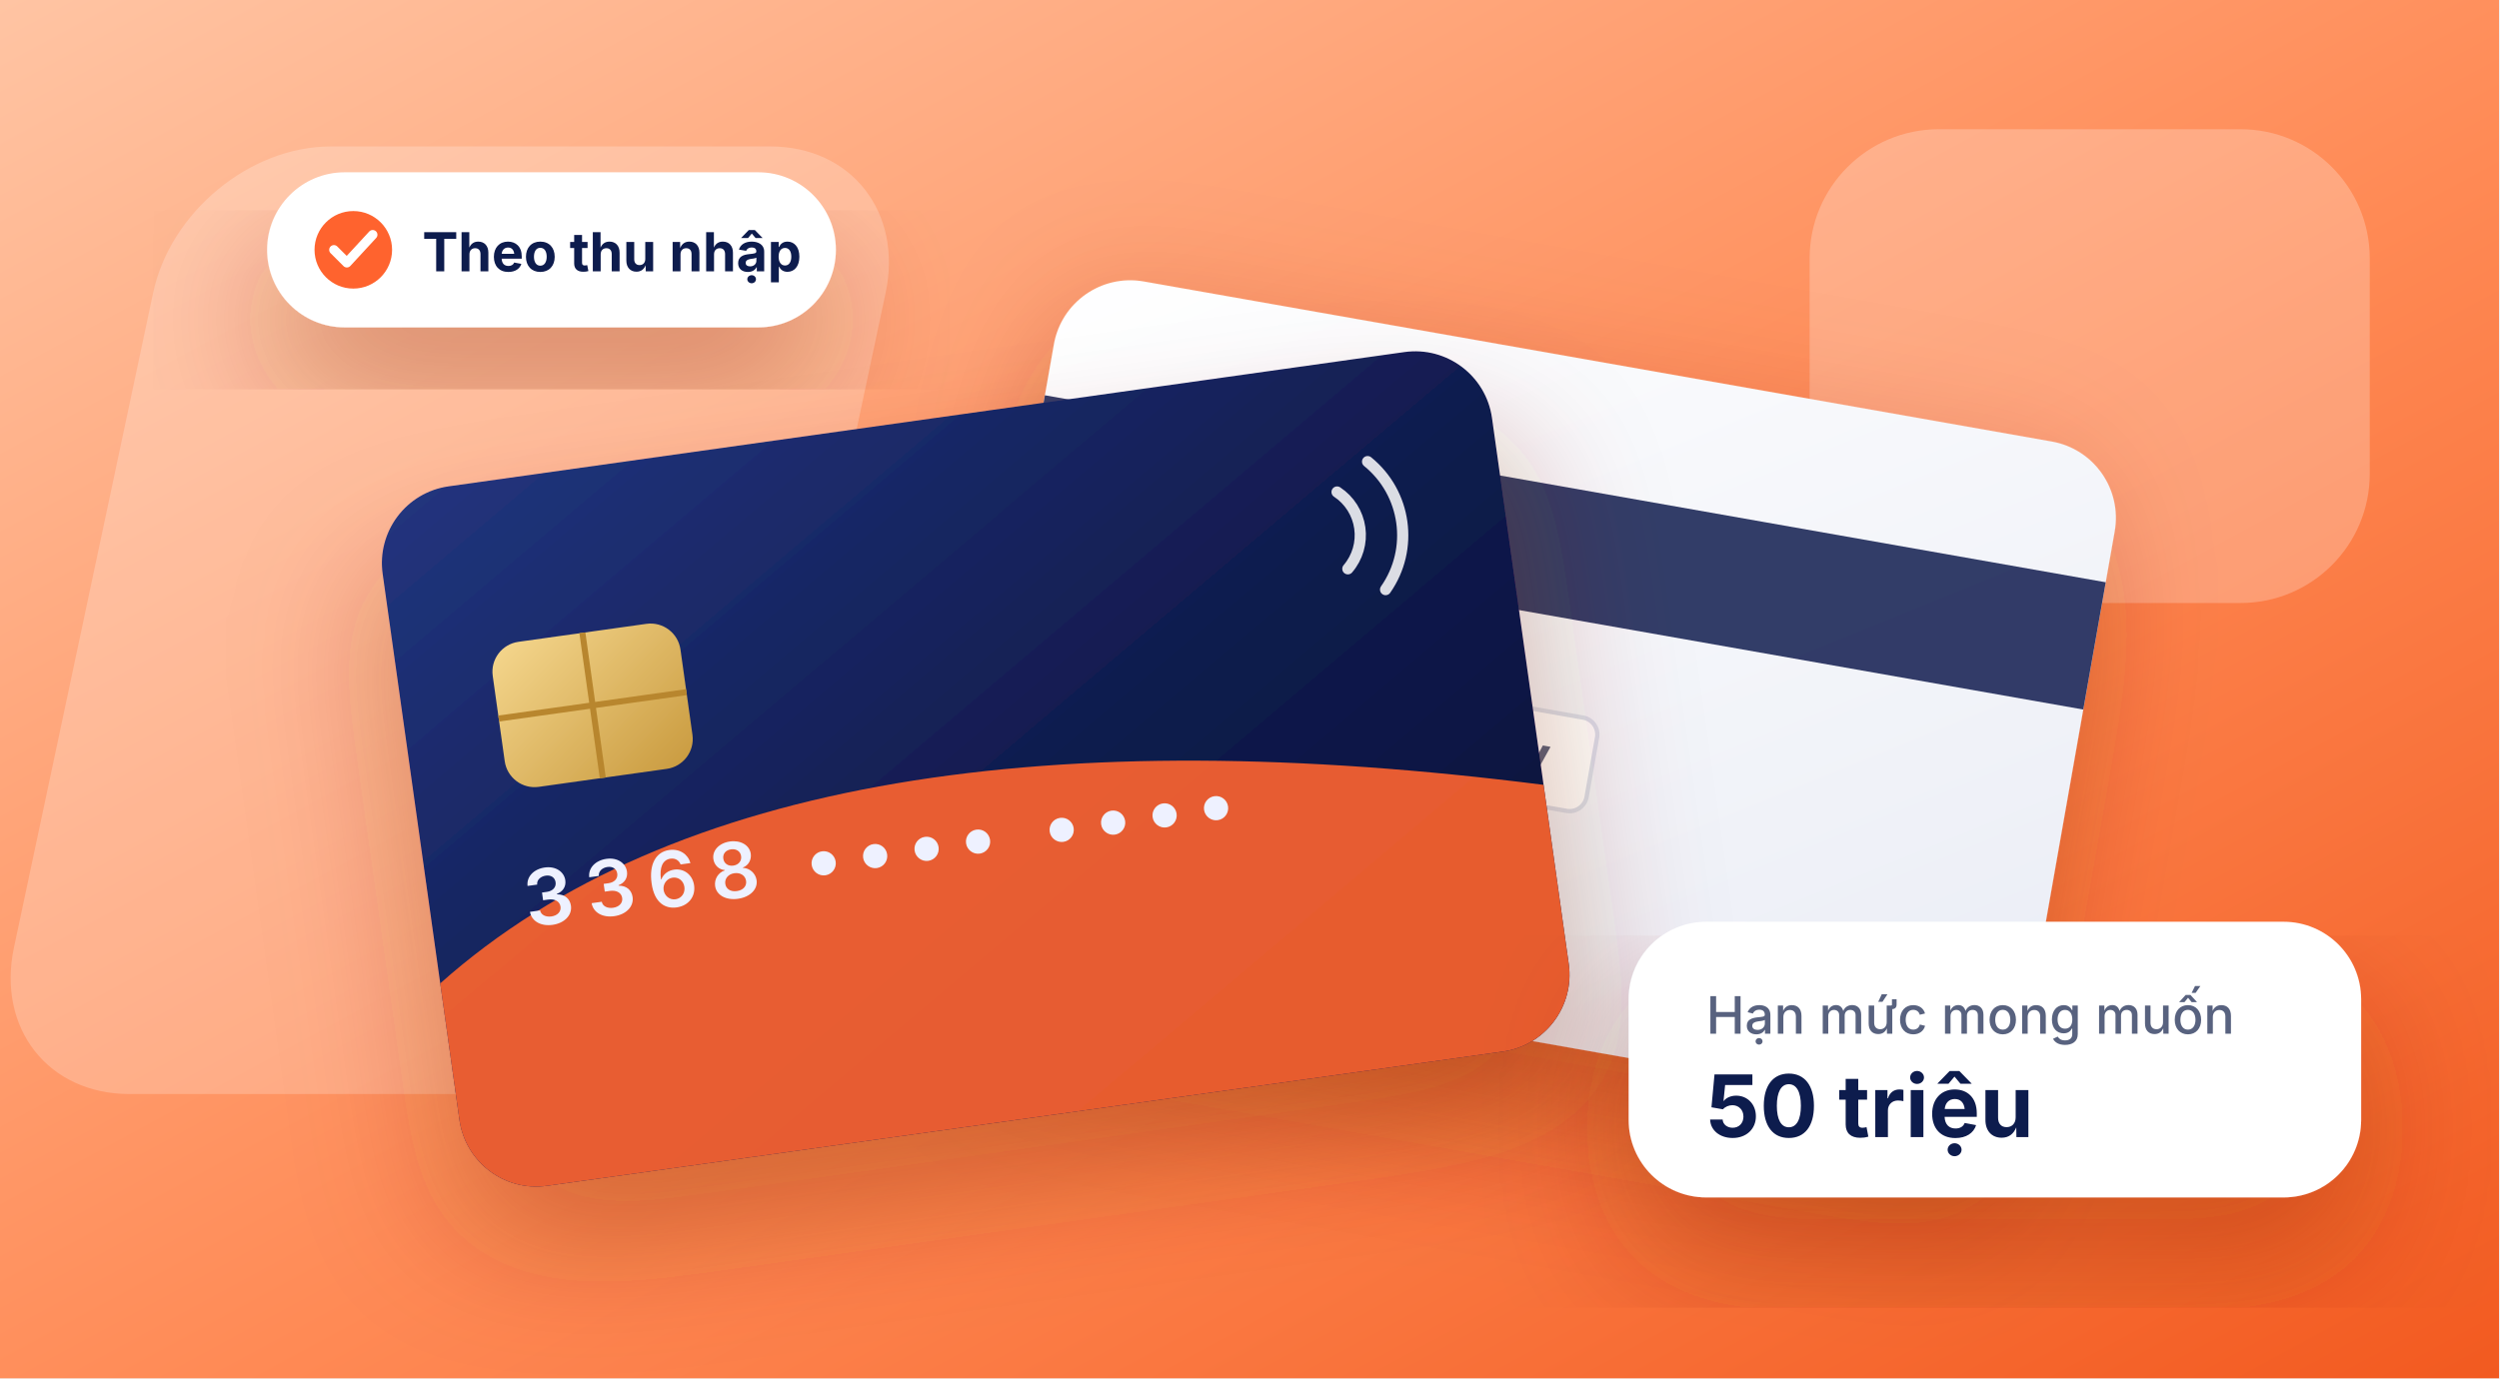
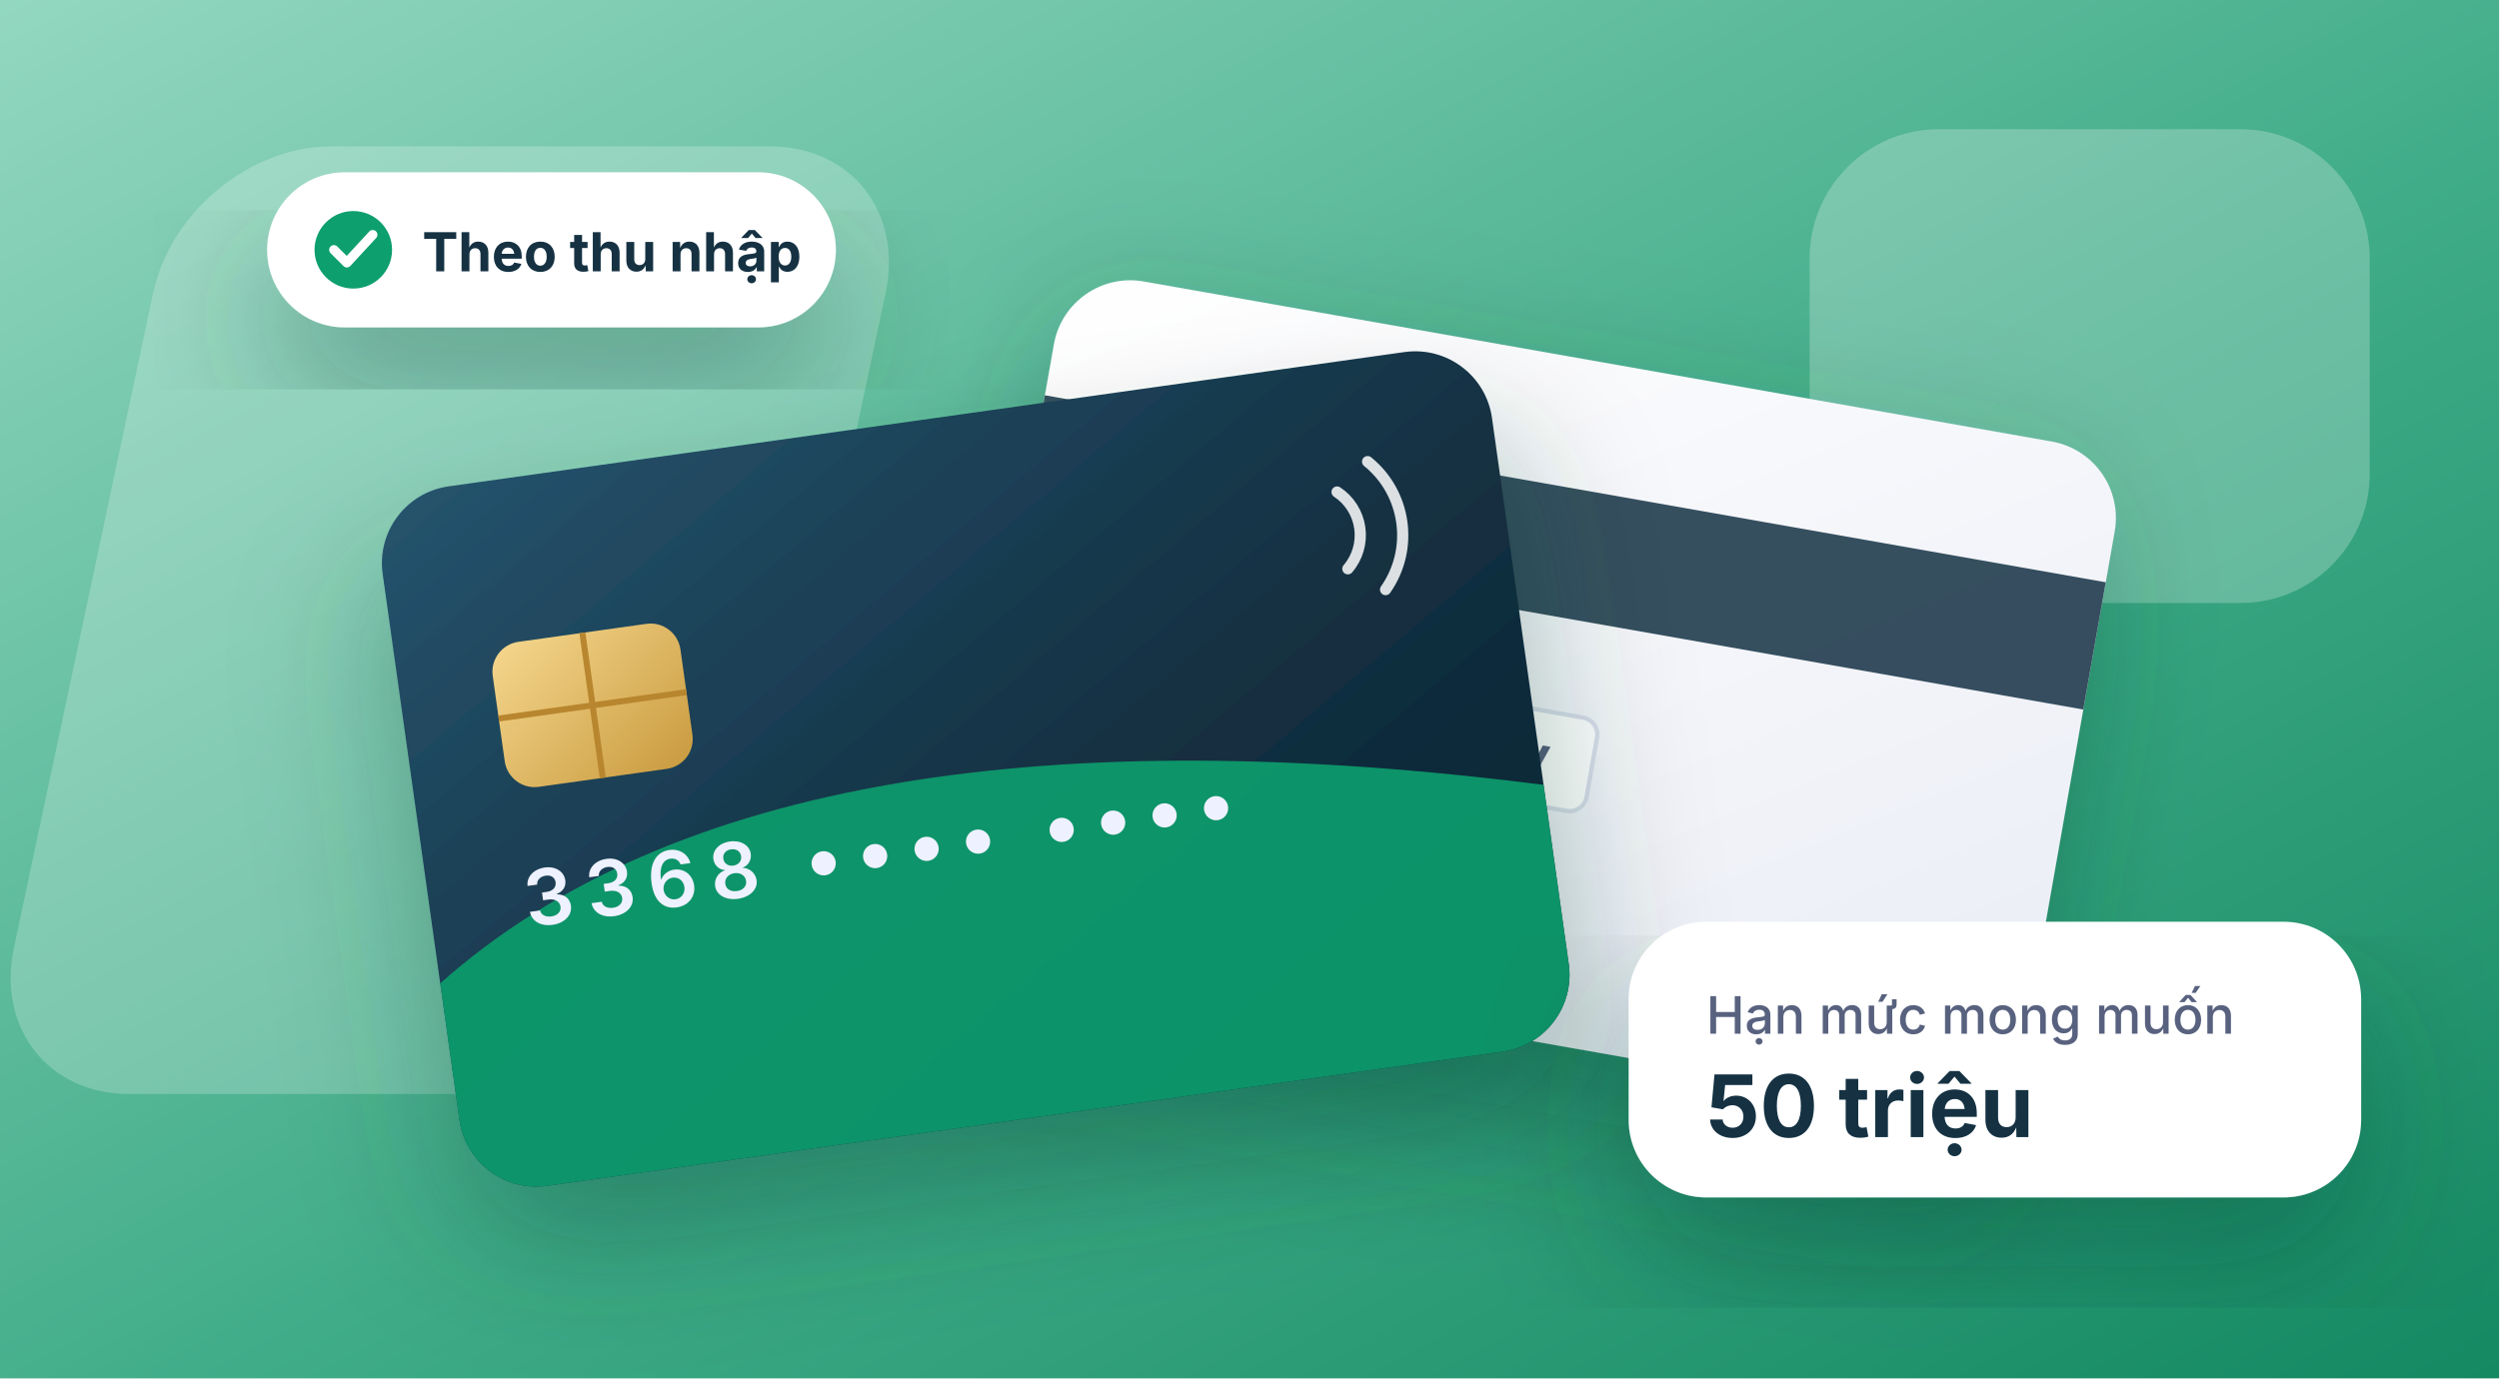
<svg xmlns="http://www.w3.org/2000/svg" viewBox="0 0 580 320" font-family="Inter,Segoe UI,Roboto,Arial,sans-serif">
  <defs>
    <linearGradient id="bg" x1="0" y1="0" x2="1" y2="1">
-       <stop offset="0" stop-color="#FFC4A3" />
-       <stop offset=".55" stop-color="#FF8A55" />
-       <stop offset="1" stop-color="#F25A20" />
+       <stop offset="0" stop-color="#93D7C0" />
+       <stop offset=".55" stop-color="#40AC88" />
+       <stop offset="1" stop-color="#148962" />
    </linearGradient>
    <linearGradient id="c1" x1="0" y1="0" x2="1" y2="1">
-       <stop offset="0" stop-color="#22357F" />
-       <stop offset=".55" stop-color="#101B4D" />
-       <stop offset="1" stop-color="#0A1238" />
+       <stop offset="0" stop-color="#26546E" />
+       <stop offset=".55" stop-color="#133143" />
+       <stop offset="1" stop-color="#0C2330" />
    </linearGradient>
    <linearGradient id="c2" x1="0" y1="0" x2="1" y2="1">
      <stop offset="0" stop-color="#FFFFFF" />
      <stop offset="1" stop-color="#E9ECF5" />
    </linearGradient>
    <linearGradient id="chip" x1="0" y1="0" x2="1" y2="1">
      <stop offset="0" stop-color="#F5D78E" />
      <stop offset="1" stop-color="#C99A3E" />
    </linearGradient>
    <filter id="sh" x="-20%" y="-20%" width="140%" height="160%">
-       <feDropShadow dx="0" dy="16" stdDeviation="16" flood-color="#8A2C05" flood-opacity=".34" />
+       <feDropShadow dx="0" dy="16" stdDeviation="16" flood-color="#094933" flood-opacity=".34" />
    </filter>
  </defs>
  <rect width="580" height="320" fill="url(#bg)" />
  <rect x="50" y="34" width="170" height="220" rx="34" fill="#fff" opacity=".22" transform="skewX(-12)" />
  <rect x="420" y="30" width="130" height="110" rx="30" fill="#fff" opacity=".24" />
  <g filter="url(#sh)" transform="rotate(10 330 160)">
    <rect x="232" y="78" width="250" height="158" rx="18" fill="url(#c2)" />
-     <rect x="232" y="108" width="250" height="30" fill="#101B4D" opacity=".85" />
+     <rect x="232" y="108" width="250" height="30" fill="#133143" opacity=".85" />
    <rect x="252" y="160" width="120" height="22" rx="4" fill="#fff" stroke="#D9DEEA" />
    <text x="362" y="176" text-anchor="end" font-size="11" font-weight="700" fill="#58627F">CVV</text>
  </g>
  <g filter="url(#sh)" transform="rotate(-8 230 175)">
    <rect x="96" y="96" width="260" height="164" rx="18" fill="url(#c1)" />
-     <path d="M96 210c60-40 150-40 260-10v42a18 18 0 0 1-18 18H114a18 18 0 0 1-18-18z" fill="#FF642E" opacity=".9" />
+     <path d="M96 210c60-40 150-40 260-10v42a18 18 0 0 1-18 18H114a18 18 0 0 1-18-18z" fill="#0E9F6E" opacity=".9" />
    <rect x="118" y="134" width="44" height="34" rx="7" fill="url(#chip)" />
    <path d="M118 151h44M140 134v34" stroke="#B8862E" stroke-width="1.4" />
    <path d="M318 126a12 12 0 0 1 0 18M326 120a22 22 0 0 1 0 30" stroke="#fff" stroke-width="2.6" fill="none" stroke-linecap="round" opacity=".85" />
    <text x="118" y="200" font-size="18" font-weight="600" letter-spacing="3" fill="#EEF1FF">3368 •••• ••••</text>
    <rect x="118" y="118" width="46" height="6" rx="3" fill="#fff" opacity=".0" />
  </g>
  <g filter="url(#sh)">
    <rect x="378" y="214" width="170" height="64" rx="18" fill="#fff" />
    <text x="396" y="240" font-size="12" font-weight="500" fill="#58627F">Hạn mức mong muốn</text>
-     <text x="396" y="264" font-size="20" font-weight="700" fill="#101B4D">50 triệu</text>
+     <text x="396" y="264" font-size="20" font-weight="700" fill="#133143">50 triệu</text>
  </g>
  <g filter="url(#sh)">
    <rect x="62" y="40" width="132" height="36" rx="18" fill="#fff" />
-     <circle cx="82" cy="58" r="9" fill="#FF642E" />
+     <circle cx="82" cy="58" r="9" fill="#0E9F6E" />
    <path d="M77.5 58l3 3 6-6.5" stroke="#fff" stroke-width="2.2" fill="none" stroke-linecap="round" stroke-linejoin="round" />
-     <text x="98" y="63" font-size="12.5" font-weight="700" fill="#101B4D">Theo thu nhập</text>
+     <text x="98" y="63" font-size="12.5" font-weight="700" fill="#133143">Theo thu nhập</text>
  </g>
</svg>
